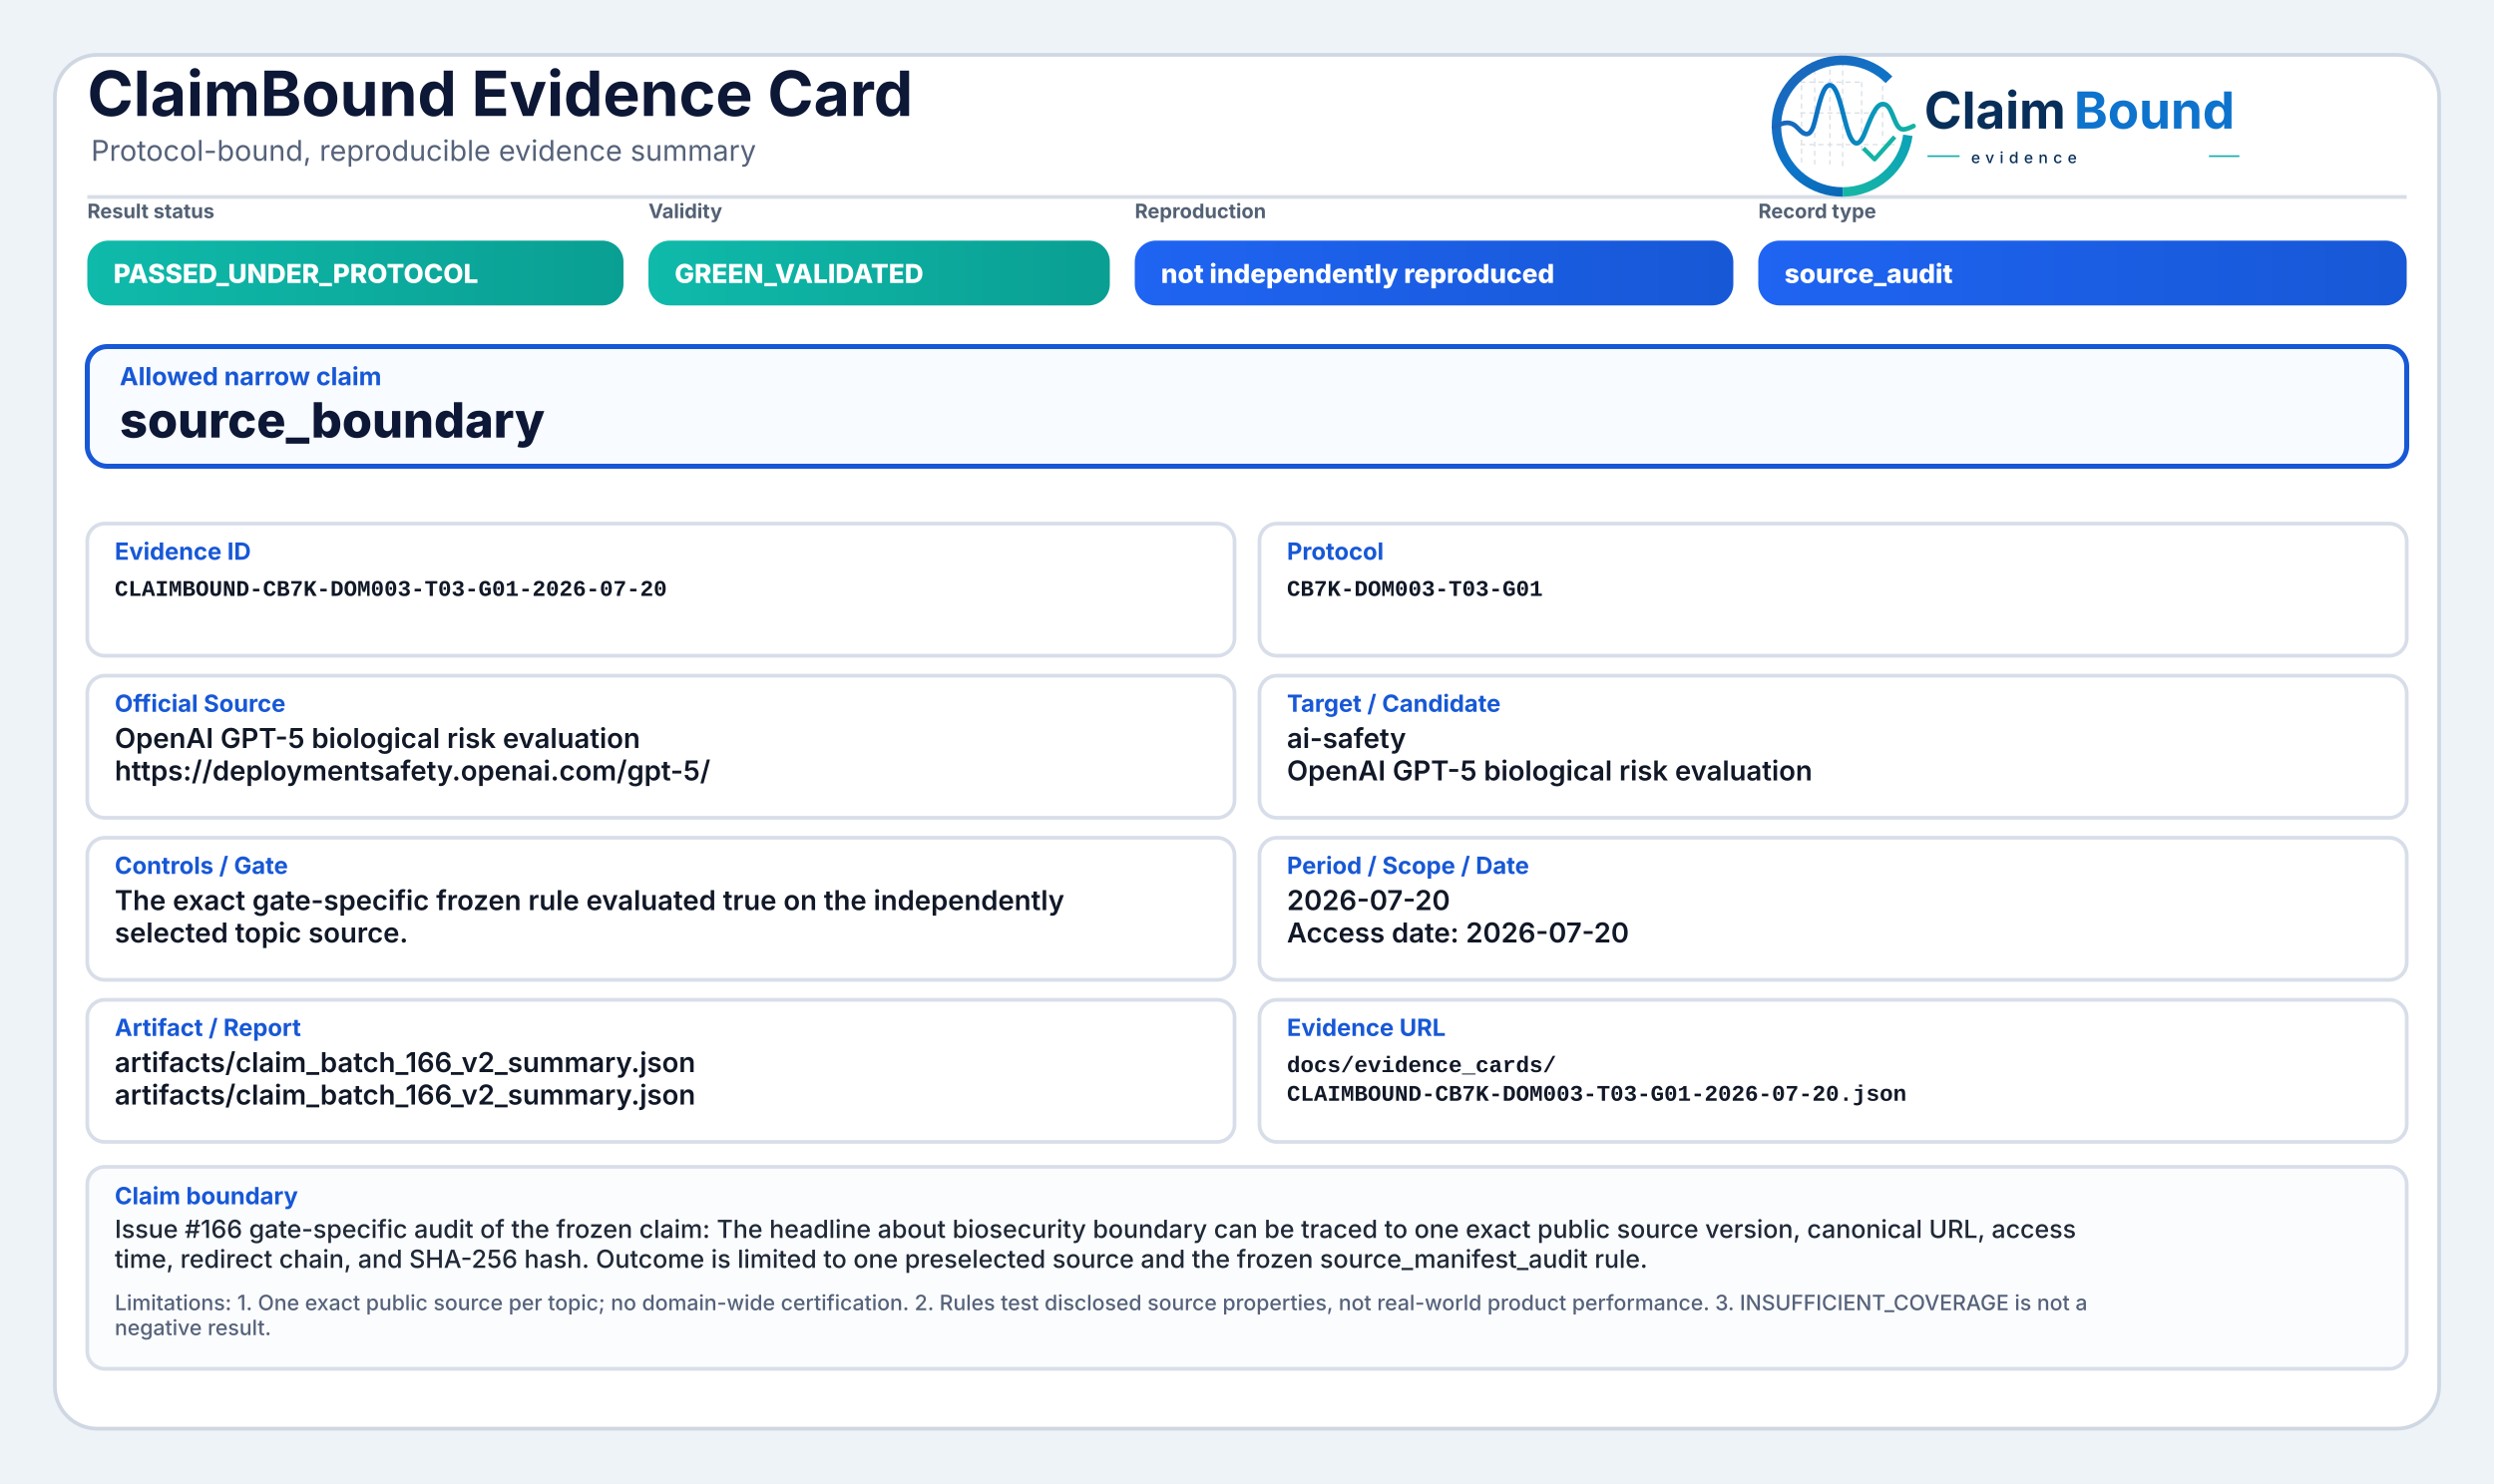
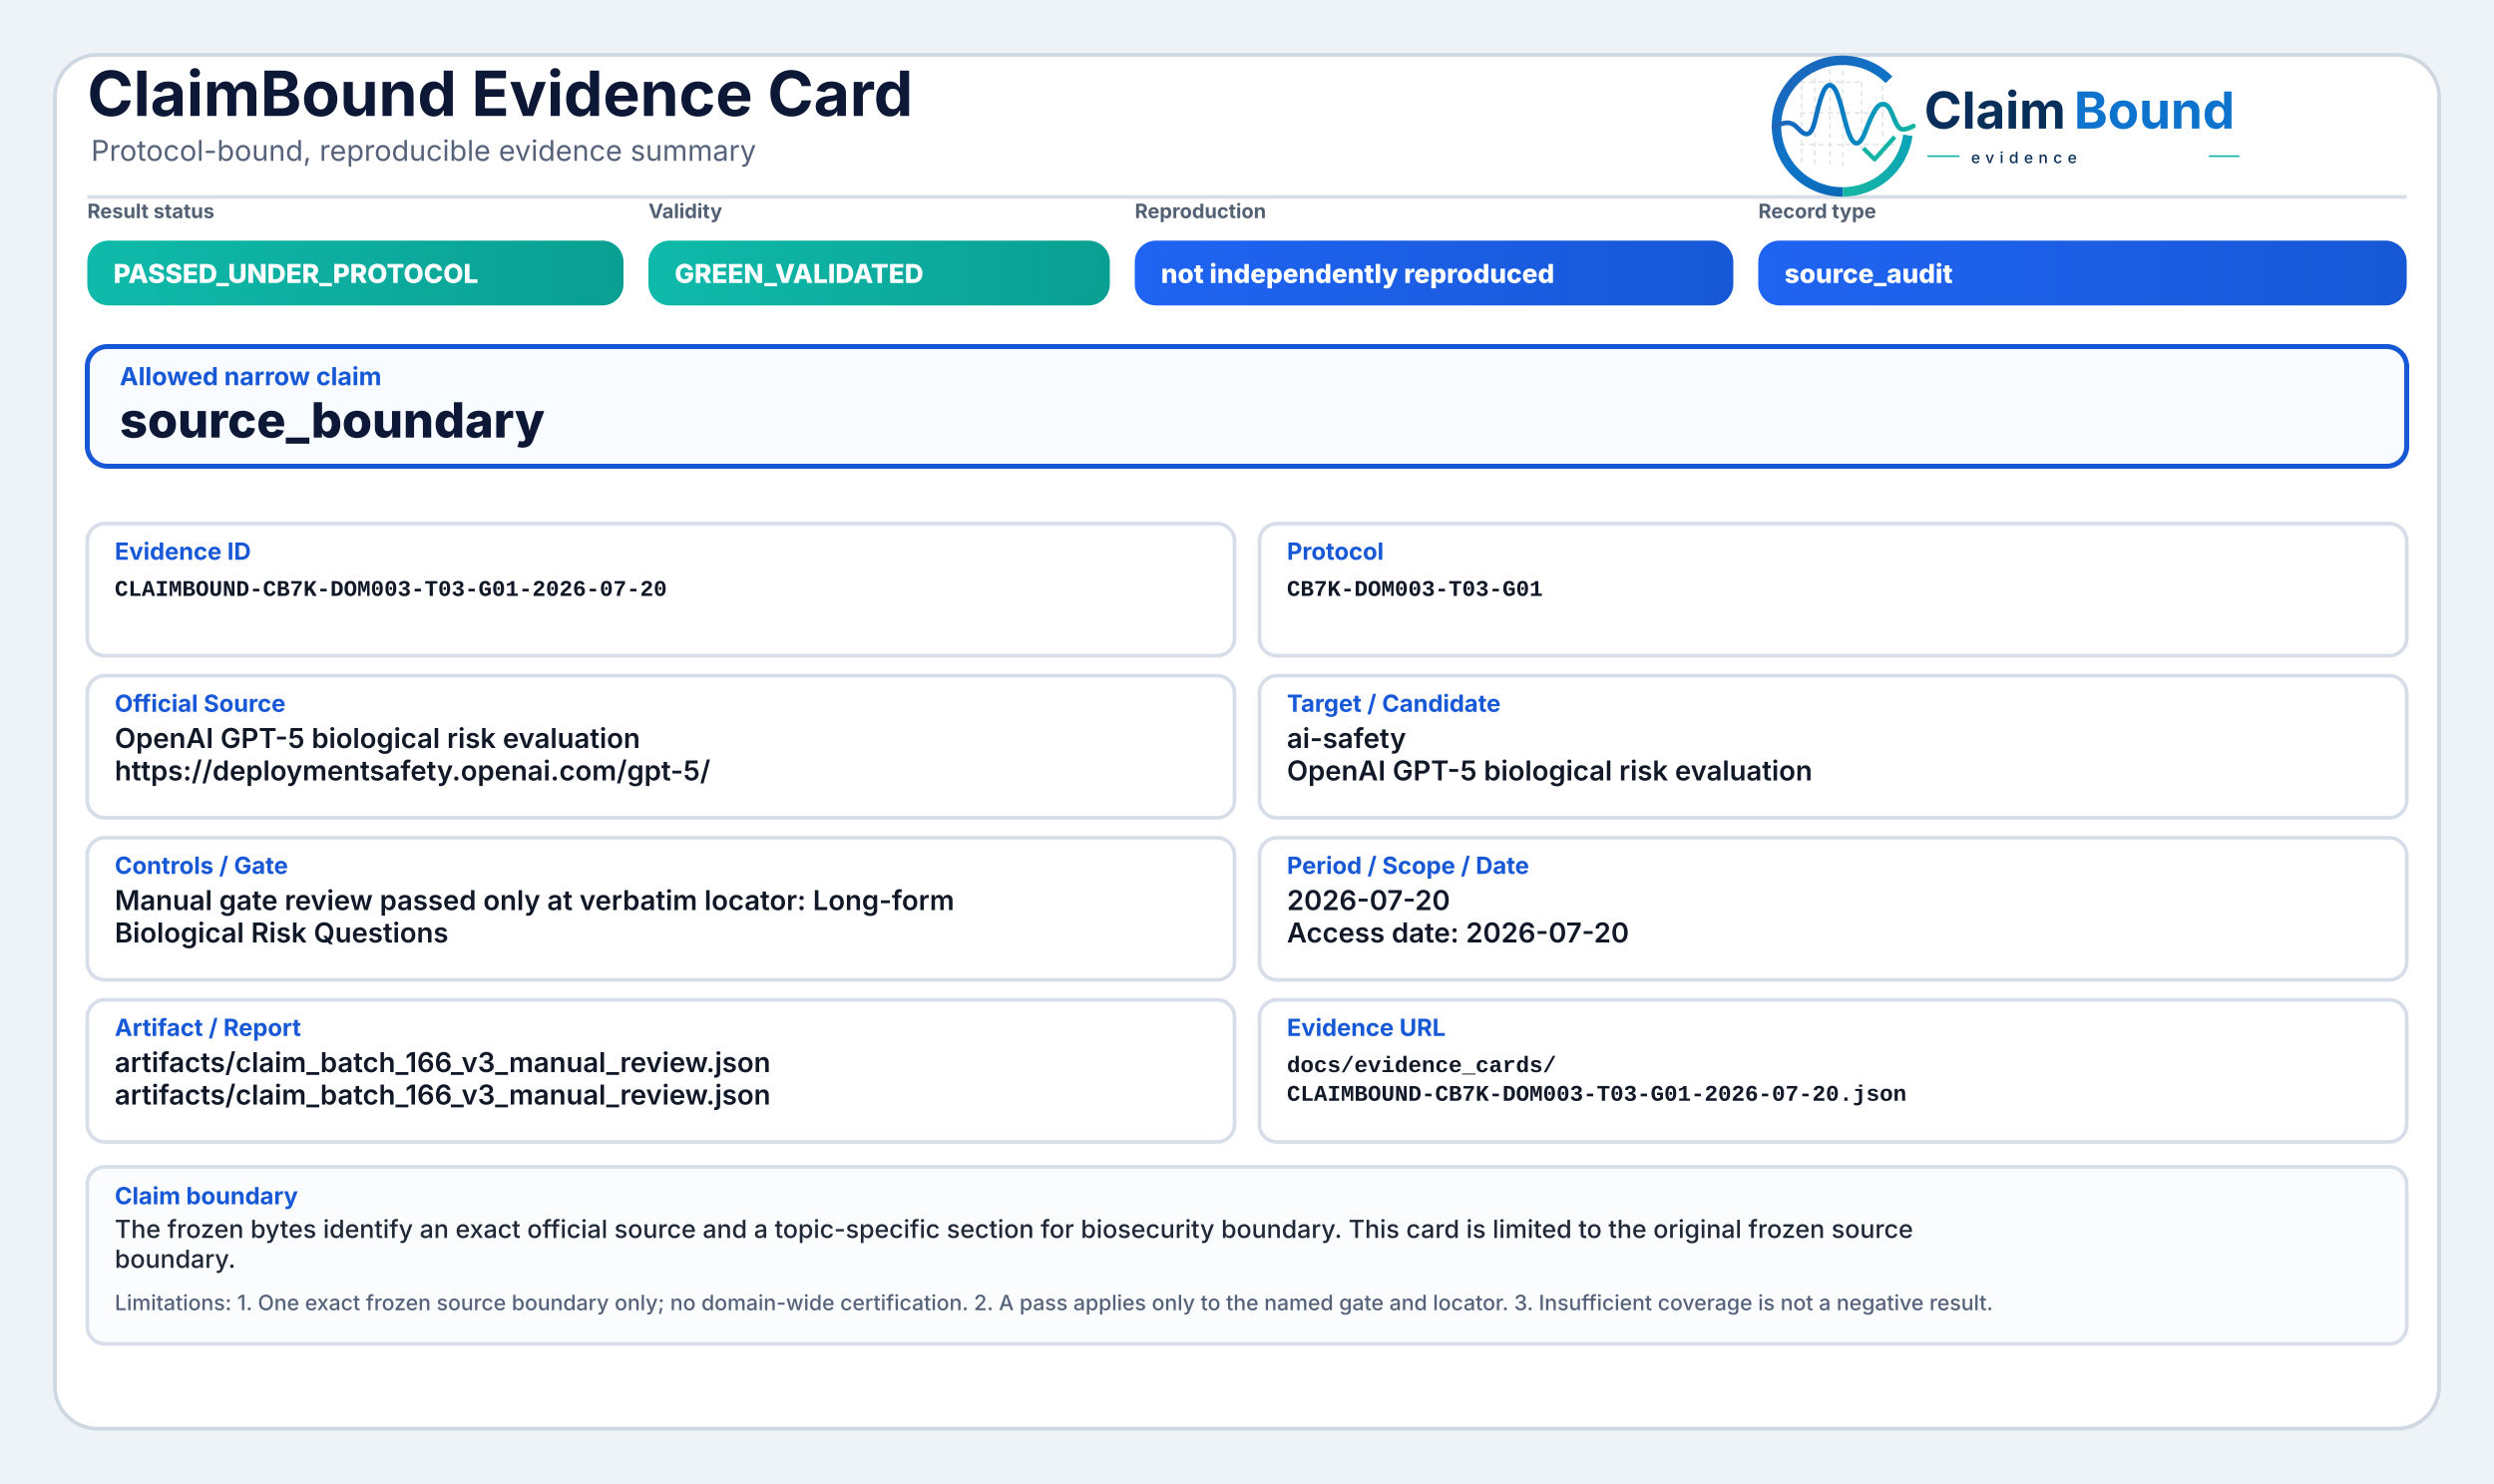
<svg xmlns="http://www.w3.org/2000/svg" width="2000" height="1190" viewBox="0 0 2000 1190" role="img" aria-label="ClaimBound Evidence Card">
  <defs>
    <linearGradient id="greenGrad" x1="0" y1="0" x2="1" y2="0">
      <stop offset="0%" stop-color="#0fbaaa" />
      <stop offset="100%" stop-color="#0a9f93" />
    </linearGradient>
    <linearGradient id="yellowGrad" x1="0" y1="0" x2="1" y2="0">
      <stop offset="0%" stop-color="#fbbf24" />
      <stop offset="100%" stop-color="#d97706" />
    </linearGradient>
    <linearGradient id="amberGrad" x1="0" y1="0" x2="1" y2="0">
      <stop offset="0%" stop-color="#f97316" />
      <stop offset="100%" stop-color="#c2410c" />
    </linearGradient>
    <linearGradient id="redGrad" x1="0" y1="0" x2="1" y2="0">
      <stop offset="0%" stop-color="#ef4444" />
      <stop offset="100%" stop-color="#b91c1c" />
    </linearGradient>
    <linearGradient id="grayGrad" x1="0" y1="0" x2="1" y2="0">
      <stop offset="0%" stop-color="#64748b" />
      <stop offset="100%" stop-color="#475569" />
    </linearGradient>
    <linearGradient id="blueGrad" x1="0" y1="0" x2="1" y2="0">
      <stop offset="0%" stop-color="#1f64f2" />
      <stop offset="100%" stop-color="#1758d6" />
    </linearGradient>
    <linearGradient id="logoRingBlue" x1="73" y1="453" x2="348" y2="793" gradientUnits="userSpaceOnUse">
      <stop offset="0" stop-color="#1E64BA" />
      <stop offset="0.55" stop-color="#0C75C8" />
      <stop offset="1" stop-color="#0A5FAB" />
    </linearGradient>
    <linearGradient id="logoRingTeal" x1="221" y1="792" x2="403" y2="594" gradientUnits="userSpaceOnUse">
      <stop offset="0" stop-color="#18B7A3" />
      <stop offset="1" stop-color="#089EBC" />
    </linearGradient>
    <linearGradient id="logoSignalGradient" x1="61" y1="628" x2="404" y2="628" gradientUnits="userSpaceOnUse">
      <stop offset="0" stop-color="#1E64BA" />
      <stop offset="0.43" stop-color="#0877C4" />
      <stop offset="0.72" stop-color="#0A97BB" />
      <stop offset="1" stop-color="#14B69E" />
    </linearGradient>
  </defs>
  <rect x="0" y="0" width="2000" height="1190" fill="#eef3f8" />
  <rect x="44" y="44" width="1912" height="1102" rx="34" fill="#ffffff" stroke="#cfd7e3" stroke-width="3" />
  <path d="M70 158 H1930" stroke="#d7dde7" stroke-width="3" />
  <text x="70" y="93" font-family="Inter, Segoe UI, Arial, sans-serif" font-size="50" font-weight="750" fill="#0d1736">ClaimBound Evidence Card</text>
  <text x="73" y="129" font-family="Inter, Segoe UI, Arial, sans-serif" font-size="23" font-weight="400" fill="#55627a">Protocol-bound, reproducible evidence summary</text>
  <g aria-label="ClaimBound evidence logo" transform="translate(1415,52) scale(0.33) translate(-40,-478)">
    <g stroke-linecap="butt" stroke-linejoin="round">
      <g stroke="#CBD3DC" stroke-width="3.2" stroke-linecap="round" stroke-dasharray="10 12" opacity="0.72">
        <path d="M130 507V714" />
        <path d="M162 490V719" />
        <path d="M199 491V719" />
        <path d="M230 471V726" />
        <path d="M276 521V690" />
        <path d="M327 508V650" />
        <path d="M128 520H277" />
        <path d="M128 595H327" />
        <path d="M128 672H355" />
      </g>
      <path d="M342.6 514.3A160 160 0 1 0 230 787" fill="none" stroke="url(#logoRingBlue)" stroke-width="23" />
      <path d="M230 787A160 160 0 0 0 388.4 649.3" fill="none" stroke="url(#logoRingTeal)" stroke-width="23" />
      <path d="M63 629.5C87 616.4 104.3 613.6 121.2 632.2C140.7 653.8 153.4 651.6 162.1 616.2C173.8 568.5 182.5 527.5 198.9 527.5C217.5 527.5 228.4 590.6 240.3 630.8C253.4 675.4 268.6 682.8 284.6 641.5C303.5 592.9 315.2 567.6 333.7 574.7C352.6 582 355.7 635.1 376.6 634.9C386.2 634.8 394 630.4 402 626.8" fill="none" stroke="url(#logoSignalGradient)" stroke-width="11.5" stroke-linecap="round" />
      <path d="M284 684.5L307.5 707.7L353 657" fill="none" stroke="#12B4A4" stroke-width="10.5" stroke-linecap="square" />
    </g>
    <text x="428" y="633" font-family="Inter, Segoe UI, Arial, sans-serif" font-size="124" font-weight="750" fill="#082F59" text-rendering="geometricPrecision">Claim</text>
    <text x="792" y="633" font-family="Inter, Segoe UI, Arial, sans-serif" font-size="124" font-weight="750" fill="#0E73CC" text-rendering="geometricPrecision">Bound</text>
    <line x1="436" y1="700" x2="514" y2="700" stroke="#11AFA9" stroke-width="4" />
    <text x="542" y="717" font-family="Inter, Segoe UI, Arial, sans-serif" font-size="38" font-weight="500" letter-spacing="13" fill="#082F59">evidence</text>
    <line x1="1120" y1="700" x2="1194" y2="700" stroke="#11AFA9" stroke-width="4" />
  </g>
  <text x="70" y="175" font-family="Inter, Segoe UI, Arial, sans-serif" font-size="16" font-weight="650" fill="#536174">Result status</text>
  <rect x="70" y="193" width="430" height="52" rx="17" fill="url(#greenGrad)" />
  <text x="91" y="227" font-family="Inter, Segoe UI, Arial, sans-serif" font-size="21" font-weight="800" fill="#ffffff">PASSED_UNDER_PROTOCOL</text>
  <text x="520" y="175" font-family="Inter, Segoe UI, Arial, sans-serif" font-size="16" font-weight="650" fill="#536174">Validity</text>
  <rect x="520" y="193" width="370" height="52" rx="17" fill="url(#greenGrad)" />
  <text x="541" y="227" font-family="Inter, Segoe UI, Arial, sans-serif" font-size="21" font-weight="800" fill="#ffffff">GREEN_VALIDATED</text>
  <text x="910" y="175" font-family="Inter, Segoe UI, Arial, sans-serif" font-size="16" font-weight="650" fill="#536174">Reproduction</text>
  <rect x="910" y="193" width="480" height="52" rx="17" fill="url(#blueGrad)" />
  <text x="931" y="227" font-family="Inter, Segoe UI, Arial, sans-serif" font-size="21" font-weight="800" fill="#ffffff">not independently reproduced</text>
  <text x="1410" y="175" font-family="Inter, Segoe UI, Arial, sans-serif" font-size="16" font-weight="650" fill="#536174">Record type</text>
  <rect x="1410" y="193" width="520" height="52" rx="17" fill="url(#blueGrad)" />
  <text x="1431" y="227" font-family="Inter, Segoe UI, Arial, sans-serif" font-size="21" font-weight="800" fill="#ffffff">source_audit</text>
  <rect x="70" y="278" width="1860" height="96" rx="16" fill="#f8fbff" stroke="#1758d6" stroke-width="4" />
  <text x="96" y="309" font-family="Inter, Segoe UI, Arial, sans-serif" font-size="20" font-weight="750" fill="#1758d6">Allowed narrow claim</text>
  <text x="96" y="351" font-family="Inter, Segoe UI, Arial, sans-serif" font-size="39" font-weight="800" fill="#0d1736">source_boundary</text>
  <rect x="70" y="420" width="920" height="106" rx="14" fill="#ffffff" stroke="#d8dee9" stroke-width="3" />
  <text x="92" y="449" font-family="Inter, Segoe UI, Arial, sans-serif" font-size="19" font-weight="750" fill="#1758d6">Evidence ID</text>
  <text x="92" y="478" font-family="SFMono-Regular, Consolas, Liberation Mono, monospace" font-size="18" font-weight="600" fill="#111827">CLAIMBOUND-CB7K-DOM003-T03-G01-2026-07-20</text>
  <rect x="1010" y="420" width="920" height="106" rx="14" fill="#ffffff" stroke="#d8dee9" stroke-width="3" />
  <text x="1032" y="449" font-family="Inter, Segoe UI, Arial, sans-serif" font-size="19" font-weight="750" fill="#1758d6">Protocol</text>
  <text x="1032" y="478" font-family="SFMono-Regular, Consolas, Liberation Mono, monospace" font-size="18" font-weight="600" fill="#111827">CB7K-DOM003-T03-G01</text>
  <rect x="70" y="542" width="920" height="114" rx="14" fill="#ffffff" stroke="#d8dee9" stroke-width="3" />
  <text x="92" y="571" font-family="Inter, Segoe UI, Arial, sans-serif" font-size="19" font-weight="750" fill="#1758d6">Official Source</text>
  <text x="92" y="600" font-family="Inter, Segoe UI, Arial, sans-serif" font-size="22" font-weight="600" fill="#111827">OpenAI GPT-5 biological risk evaluation</text>
  <text x="92" y="626" font-family="Inter, Segoe UI, Arial, sans-serif" font-size="22" font-weight="600" fill="#111827">https://deploymentsafety.openai.com/gpt-5/</text>
  <rect x="1010" y="542" width="920" height="114" rx="14" fill="#ffffff" stroke="#d8dee9" stroke-width="3" />
  <text x="1032" y="571" font-family="Inter, Segoe UI, Arial, sans-serif" font-size="19" font-weight="750" fill="#1758d6">Target / Candidate</text>
  <text x="1032" y="600" font-family="Inter, Segoe UI, Arial, sans-serif" font-size="22" font-weight="600" fill="#111827">ai-safety</text>
  <text x="1032" y="626" font-family="Inter, Segoe UI, Arial, sans-serif" font-size="22" font-weight="600" fill="#111827">OpenAI GPT-5 biological risk evaluation</text>
  <rect x="70" y="672" width="920" height="114" rx="14" fill="#ffffff" stroke="#d8dee9" stroke-width="3" />
  <text x="92" y="701" font-family="Inter, Segoe UI, Arial, sans-serif" font-size="19" font-weight="750" fill="#1758d6">Controls / Gate</text>
-   <text x="92" y="730" font-family="Inter, Segoe UI, Arial, sans-serif" font-size="22" font-weight="600" fill="#111827">The exact gate-specific frozen rule evaluated true on the independently</text>
-   <text x="92" y="756" font-family="Inter, Segoe UI, Arial, sans-serif" font-size="22" font-weight="600" fill="#111827">selected topic source.</text>
+   <text x="92" y="730" font-family="Inter, Segoe UI, Arial, sans-serif" font-size="22" font-weight="600" fill="#111827">Manual gate review passed only at verbatim locator: Long-form</text>
+   <text x="92" y="756" font-family="Inter, Segoe UI, Arial, sans-serif" font-size="22" font-weight="600" fill="#111827">Biological Risk Questions</text>
  <rect x="1010" y="672" width="920" height="114" rx="14" fill="#ffffff" stroke="#d8dee9" stroke-width="3" />
  <text x="1032" y="701" font-family="Inter, Segoe UI, Arial, sans-serif" font-size="19" font-weight="750" fill="#1758d6">Period / Scope / Date</text>
  <text x="1032" y="730" font-family="Inter, Segoe UI, Arial, sans-serif" font-size="22" font-weight="600" fill="#111827">2026-07-20</text>
  <text x="1032" y="756" font-family="Inter, Segoe UI, Arial, sans-serif" font-size="22" font-weight="600" fill="#111827">Access date: 2026-07-20</text>
  <rect x="70" y="802" width="920" height="114" rx="14" fill="#ffffff" stroke="#d8dee9" stroke-width="3" />
  <text x="92" y="831" font-family="Inter, Segoe UI, Arial, sans-serif" font-size="19" font-weight="750" fill="#1758d6">Artifact / Report</text>
-   <text x="92" y="860" font-family="Inter, Segoe UI, Arial, sans-serif" font-size="22" font-weight="600" fill="#111827">artifacts/claim_batch_166_v2_summary.json</text>
-   <text x="92" y="886" font-family="Inter, Segoe UI, Arial, sans-serif" font-size="22" font-weight="600" fill="#111827">artifacts/claim_batch_166_v2_summary.json</text>
+   <text x="92" y="860" font-family="Inter, Segoe UI, Arial, sans-serif" font-size="22" font-weight="600" fill="#111827">artifacts/claim_batch_166_v3_manual_review.json</text>
+   <text x="92" y="886" font-family="Inter, Segoe UI, Arial, sans-serif" font-size="22" font-weight="600" fill="#111827">artifacts/claim_batch_166_v3_manual_review.json</text>
  <rect x="1010" y="802" width="920" height="114" rx="14" fill="#ffffff" stroke="#d8dee9" stroke-width="3" />
  <text x="1032" y="831" font-family="Inter, Segoe UI, Arial, sans-serif" font-size="19" font-weight="750" fill="#1758d6">Evidence URL</text>
  <text x="1032" y="860" font-family="SFMono-Regular, Consolas, Liberation Mono, monospace" font-size="18" font-weight="600" fill="#111827">docs/evidence_cards/</text>
  <text x="1032" y="883" font-family="SFMono-Regular, Consolas, Liberation Mono, monospace" font-size="18" font-weight="600" fill="#111827">CLAIMBOUND-CB7K-DOM003-T03-G01-2026-07-20.json</text>
-   <rect x="70" y="936" width="1860" height="162" rx="14" fill="#fbfcfe" stroke="#d8dee9" stroke-width="3" />
+   <rect x="70" y="936" width="1860" height="142" rx="14" fill="#fbfcfe" stroke="#d8dee9" stroke-width="3" />
  <text x="92" y="966" font-family="Inter, Segoe UI, Arial, sans-serif" font-size="19" font-weight="750" fill="#1758d6">Claim boundary</text>
-   <text x="92" y="993" font-family="Inter, Segoe UI, Arial, sans-serif" font-size="20" font-weight="500" fill="#1f2937">Issue #166 gate-specific audit of the frozen claim: The headline about biosecurity boundary can be traced to one exact public source version, canonical URL, access</text>
-   <text x="92" y="1017" font-family="Inter, Segoe UI, Arial, sans-serif" font-size="20" font-weight="500" fill="#1f2937">time, redirect chain, and SHA-256 hash. Outcome is limited to one preselected source and the frozen source_manifest_audit rule.</text>
-   <text x="92" y="1051" font-family="Inter, Segoe UI, Arial, sans-serif" font-size="17" font-weight="500" fill="#55627a">Limitations: 1. One exact public source per topic; no domain-wide certification. 2. Rules test disclosed source properties, not real-world product performance. 3. INSUFFICIENT_COVERAGE is not a</text>
-   <text x="92" y="1071" font-family="Inter, Segoe UI, Arial, sans-serif" font-size="17" font-weight="500" fill="#55627a">negative result.</text>
+   <text x="92" y="993" font-family="Inter, Segoe UI, Arial, sans-serif" font-size="20" font-weight="500" fill="#1f2937">The frozen bytes identify an exact official source and a topic-specific section for biosecurity boundary. This card is limited to the original frozen source</text>
+   <text x="92" y="1017" font-family="Inter, Segoe UI, Arial, sans-serif" font-size="20" font-weight="500" fill="#1f2937">boundary.</text>
+   <text x="92" y="1051" font-family="Inter, Segoe UI, Arial, sans-serif" font-size="17" font-weight="500" fill="#55627a">Limitations: 1. One exact frozen source boundary only; no domain-wide certification. 2. A pass applies only to the named gate and locator. 3. Insufficient coverage is not a negative result.</text>
</svg>
